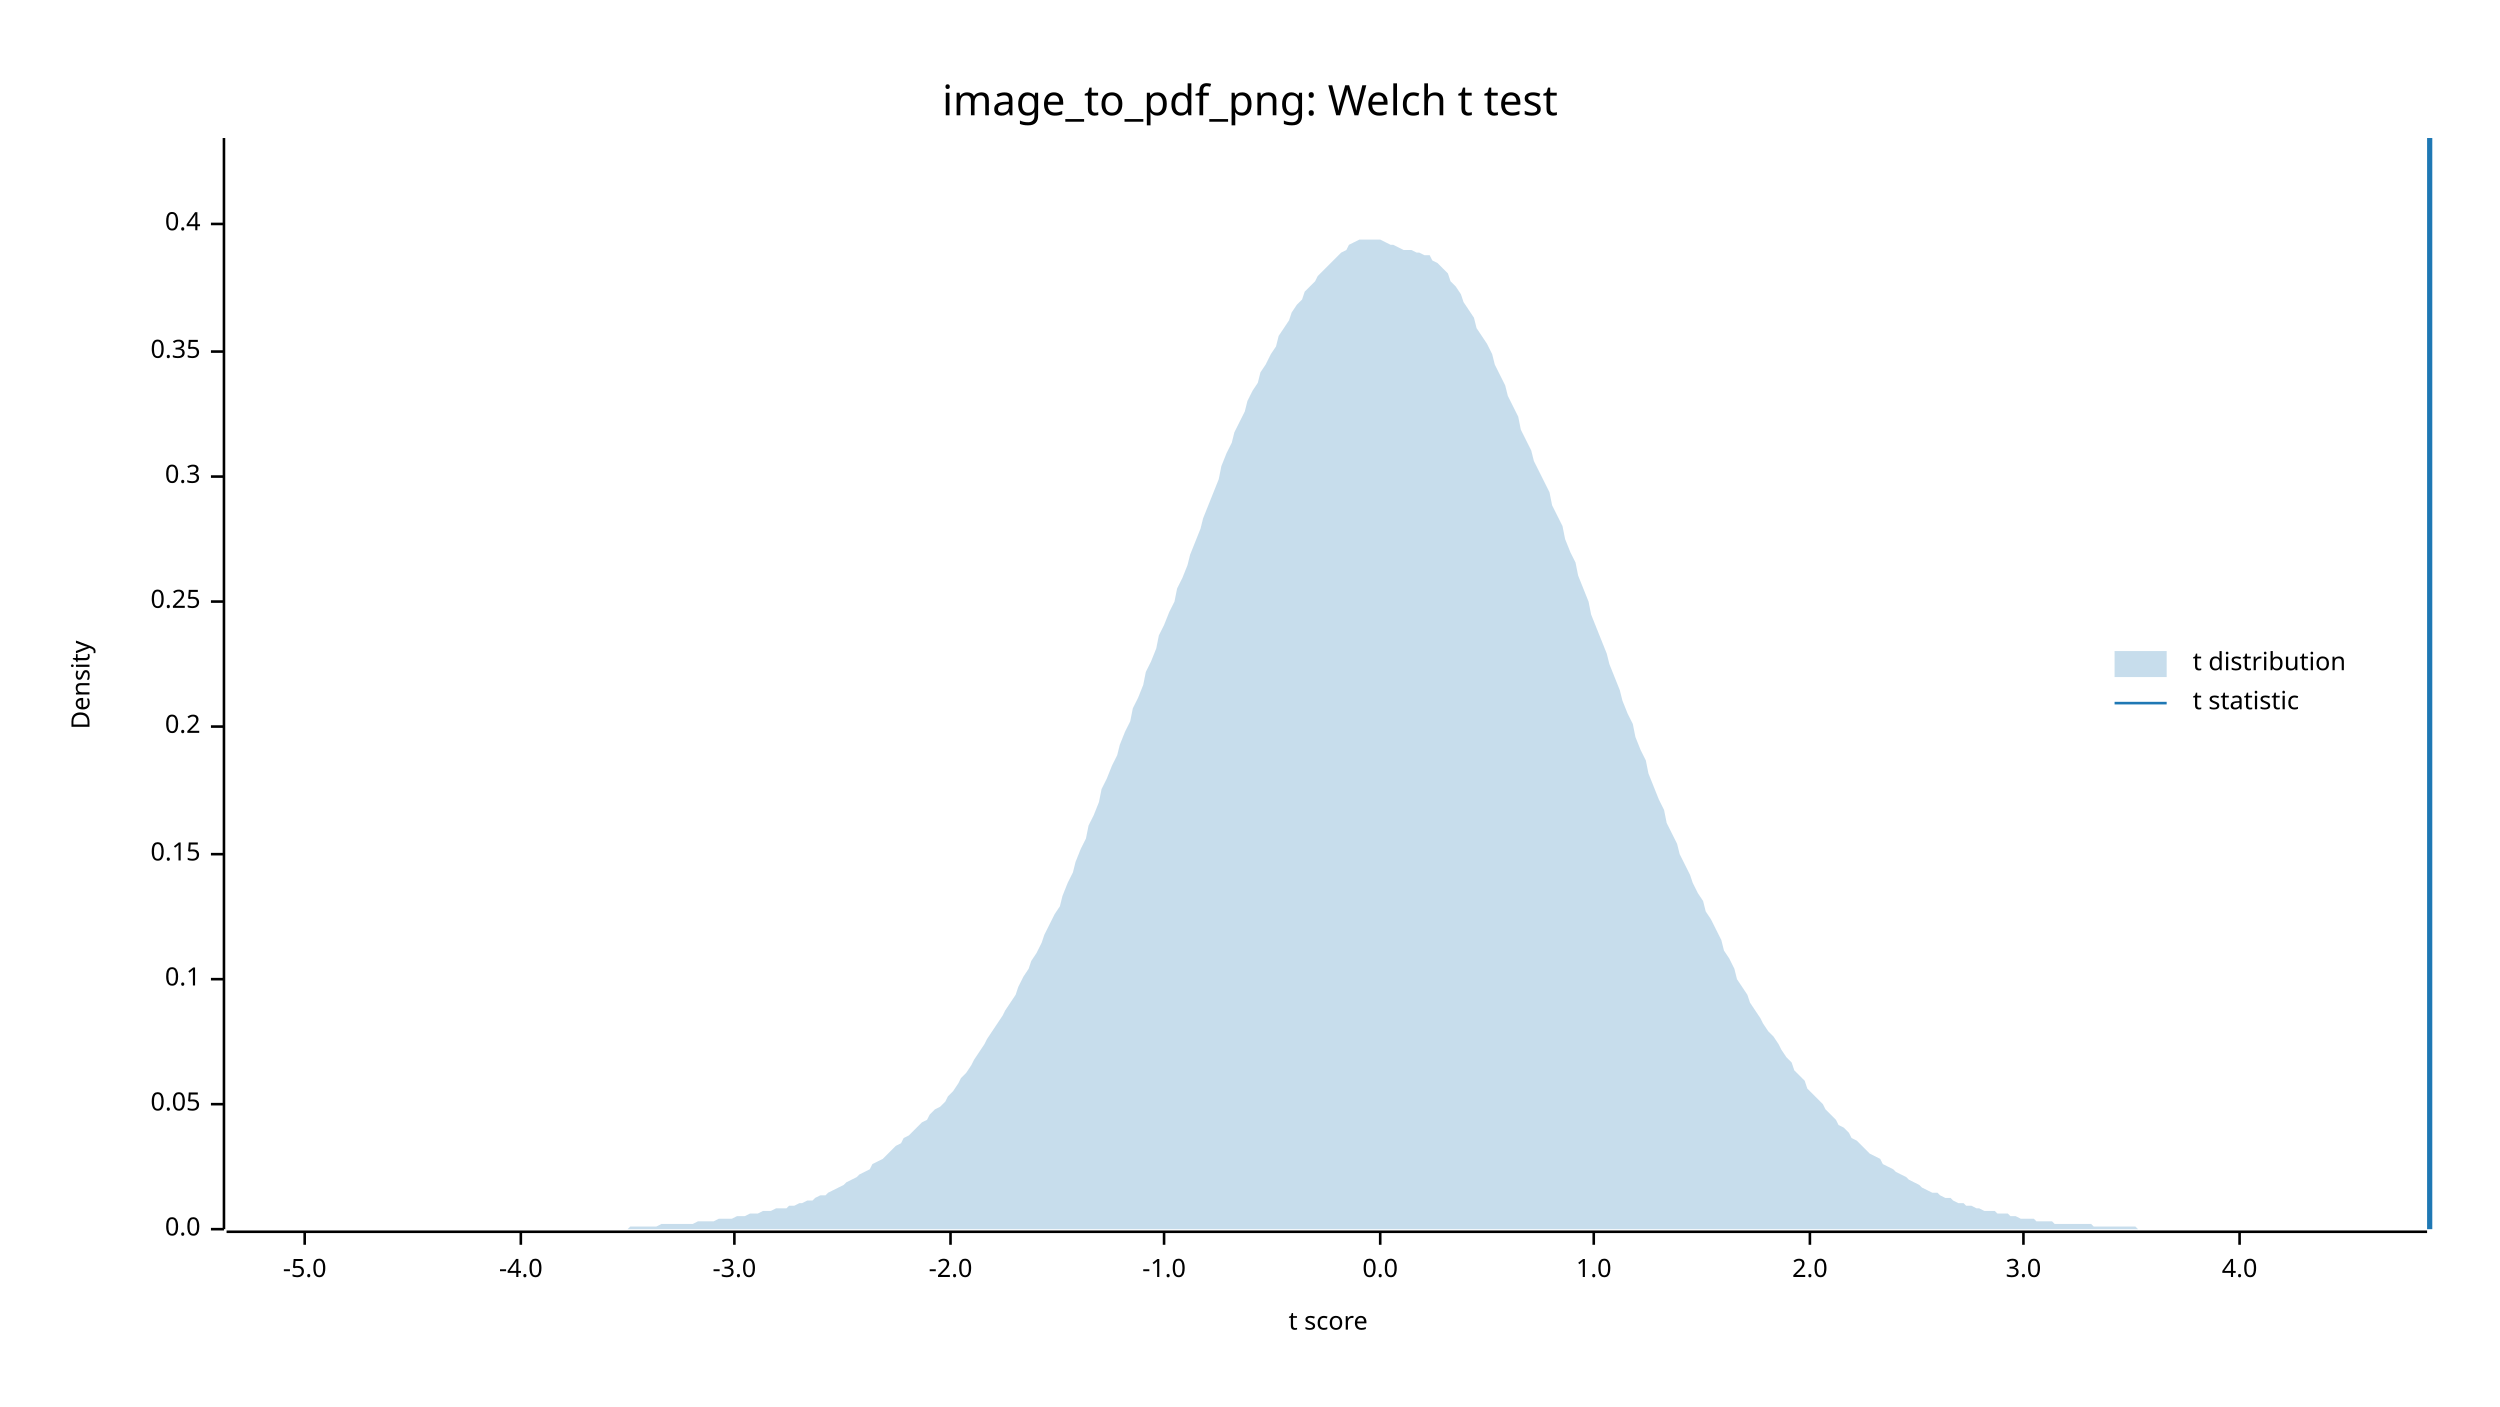
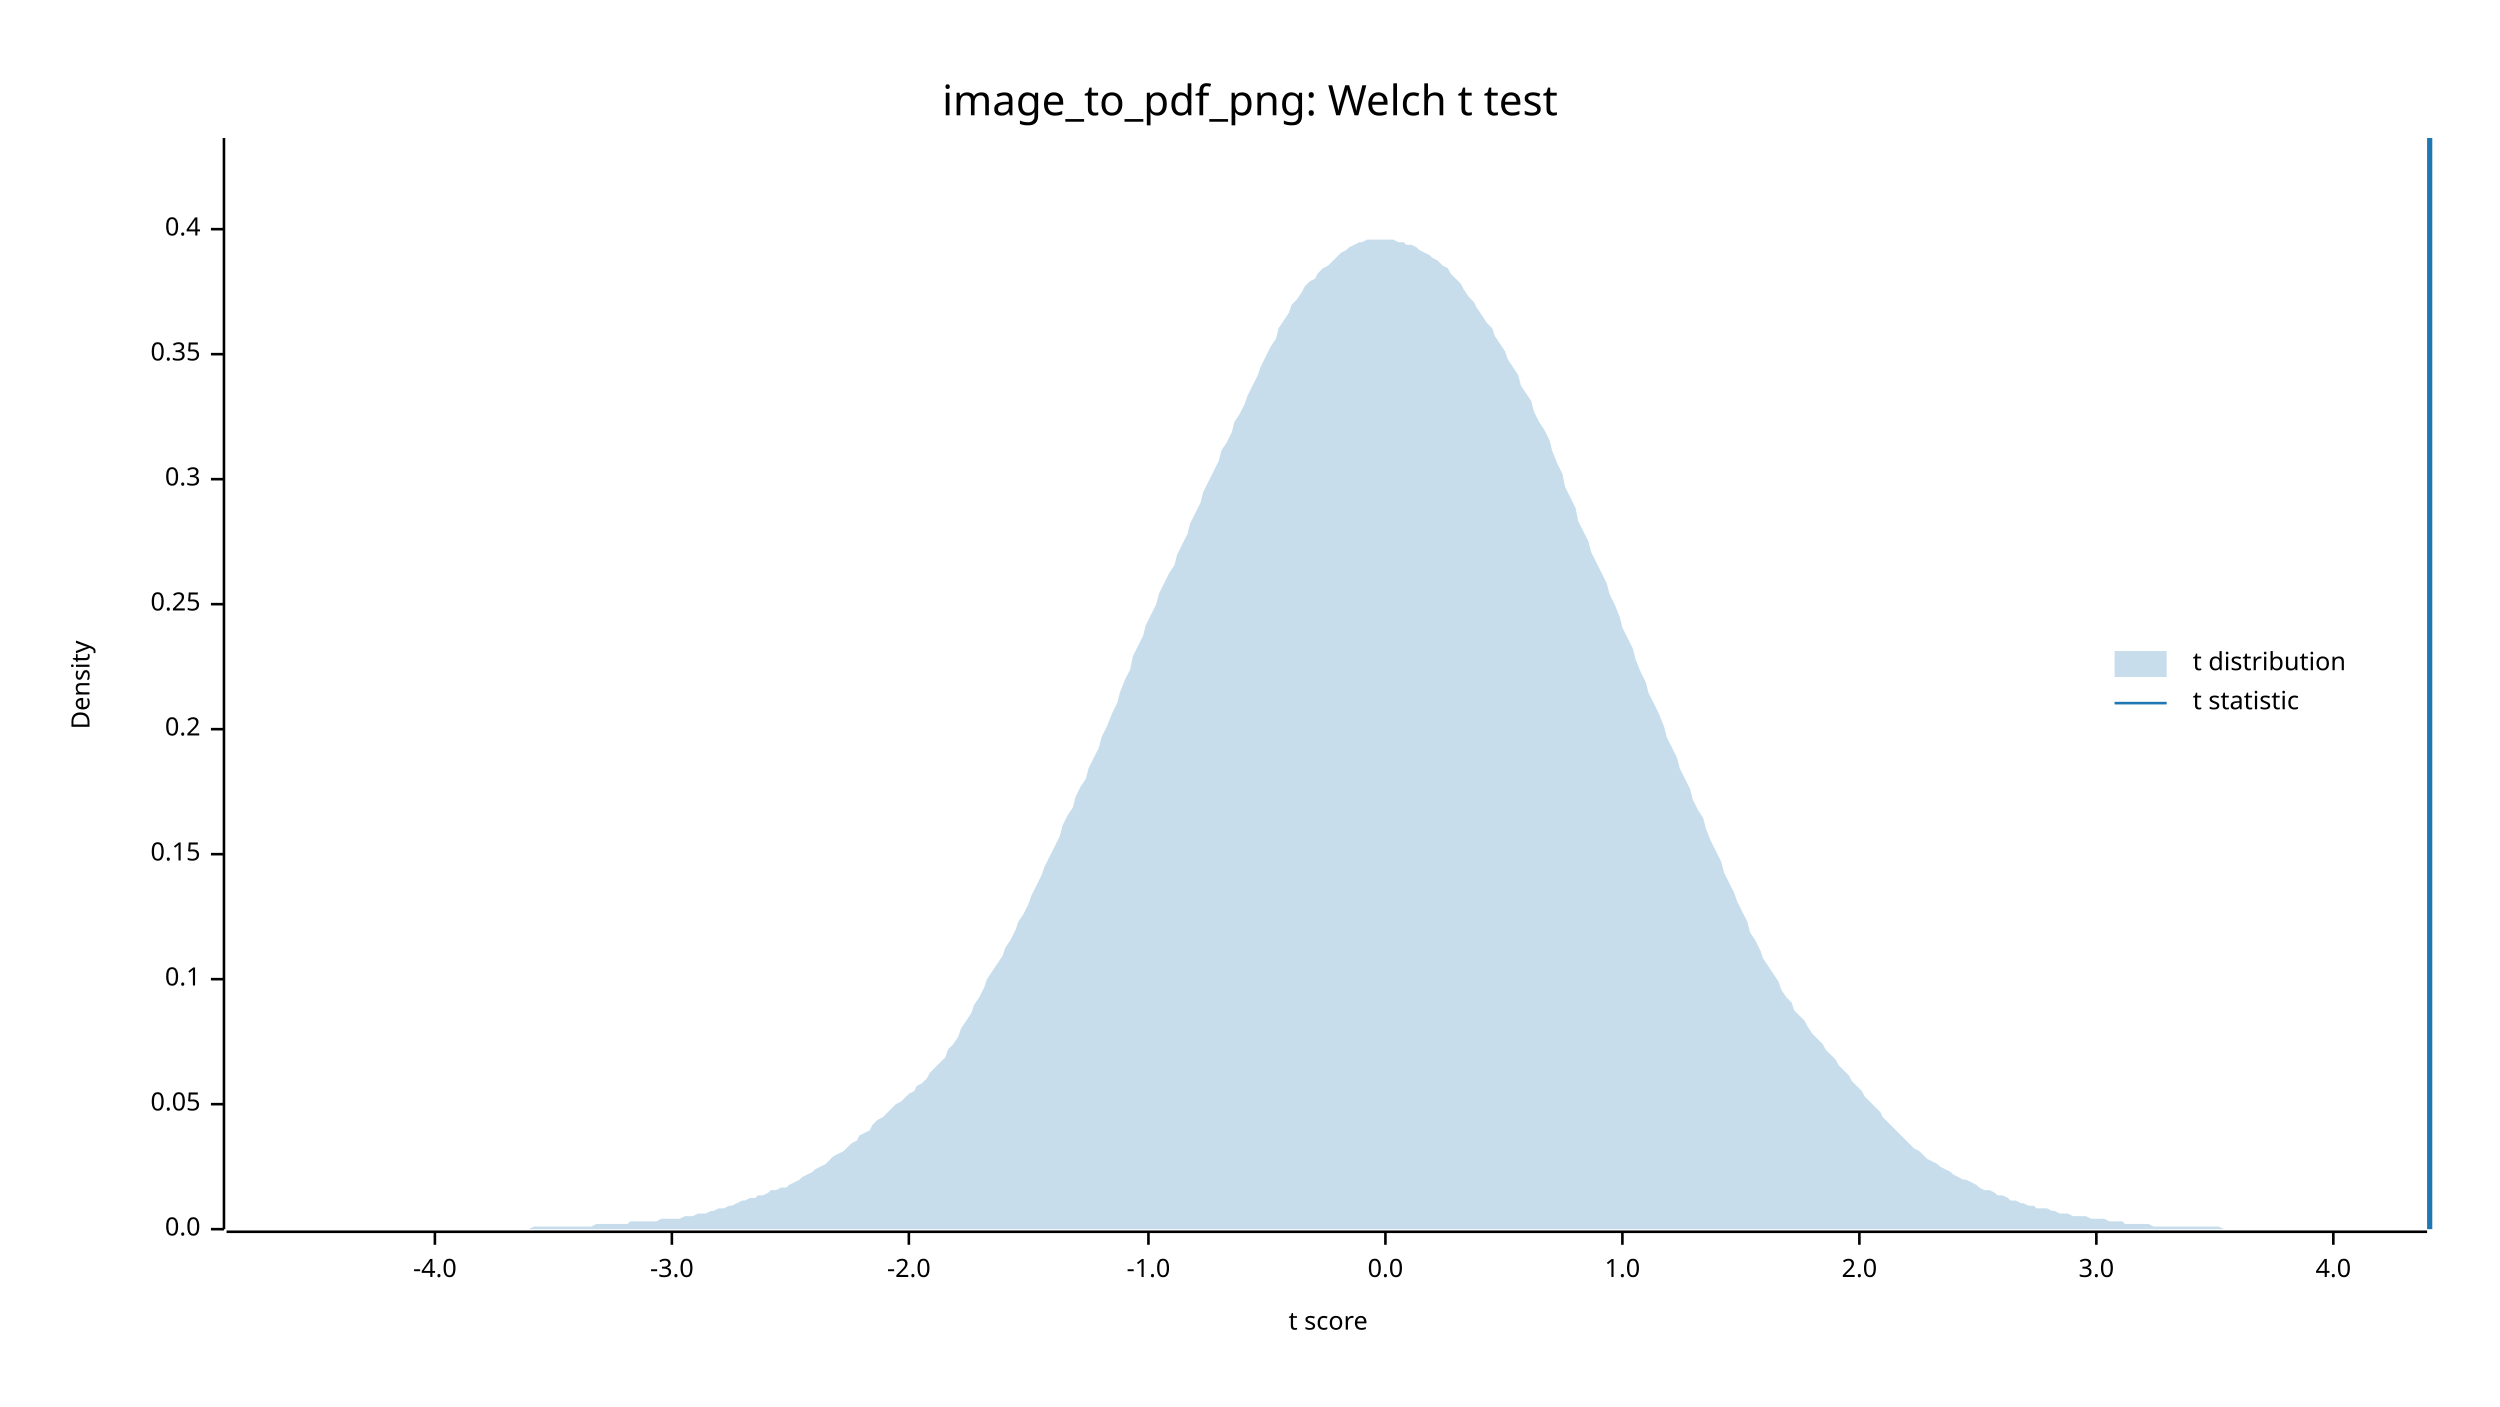
<svg xmlns="http://www.w3.org/2000/svg" width="960" height="540" viewBox="0 0 960 540">
  <text x="480" y="32" dy="0.76em" text-anchor="middle" font-family="sans-serif" font-size="16.129" opacity="1" fill="#000000">
image_to_pdf_png: Welch t test
</text>
  <text x="27" y="263" dy="0.76em" text-anchor="middle" font-family="sans-serif" font-size="9.677" opacity="1" fill="#000000" transform="rotate(270, 27, 263)">
Density
</text>
  <text x="510" y="513" dy="-0.5ex" text-anchor="middle" font-family="sans-serif" font-size="9.677" opacity="1" fill="#000000">
t score
</text>
  <polyline fill="none" opacity="1" stroke="#000000" stroke-width="1" points="86,53 86,472 " />
  <text x="77" y="472" dy="0.5ex" text-anchor="end" font-family="sans-serif" font-size="9.677" opacity="1" fill="#000000">
0.0
</text>
  <polyline fill="none" opacity="1" stroke="#000000" stroke-width="1" points="81,472 86,472 " />
  <text x="77" y="424" dy="0.5ex" text-anchor="end" font-family="sans-serif" font-size="9.677" opacity="1" fill="#000000">
0.05
</text>
  <polyline fill="none" opacity="1" stroke="#000000" stroke-width="1" points="81,424 86,424 " />
  <text x="77" y="376" dy="0.5ex" text-anchor="end" font-family="sans-serif" font-size="9.677" opacity="1" fill="#000000">
0.1
</text>
  <polyline fill="none" opacity="1" stroke="#000000" stroke-width="1" points="81,376 86,376 " />
  <text x="77" y="328" dy="0.5ex" text-anchor="end" font-family="sans-serif" font-size="9.677" opacity="1" fill="#000000">
0.15
</text>
  <polyline fill="none" opacity="1" stroke="#000000" stroke-width="1" points="81,328 86,328 " />
-   <text x="77" y="279" dy="0.5ex" text-anchor="end" font-family="sans-serif" font-size="9.677" opacity="1" fill="#000000">
+   <text x="77" y="280" dy="0.5ex" text-anchor="end" font-family="sans-serif" font-size="9.677" opacity="1" fill="#000000">
0.2
</text>
-   <polyline fill="none" opacity="1" stroke="#000000" stroke-width="1" points="81,279 86,279 " />
-   <text x="77" y="231" dy="0.5ex" text-anchor="end" font-family="sans-serif" font-size="9.677" opacity="1" fill="#000000">
+   <polyline fill="none" opacity="1" stroke="#000000" stroke-width="1" points="81,280 86,280 " />
+   <text x="77" y="232" dy="0.5ex" text-anchor="end" font-family="sans-serif" font-size="9.677" opacity="1" fill="#000000">
0.25
</text>
-   <polyline fill="none" opacity="1" stroke="#000000" stroke-width="1" points="81,231 86,231 " />
-   <text x="77" y="183" dy="0.5ex" text-anchor="end" font-family="sans-serif" font-size="9.677" opacity="1" fill="#000000">
+   <polyline fill="none" opacity="1" stroke="#000000" stroke-width="1" points="81,232 86,232 " />
+   <text x="77" y="184" dy="0.5ex" text-anchor="end" font-family="sans-serif" font-size="9.677" opacity="1" fill="#000000">
0.3
</text>
-   <polyline fill="none" opacity="1" stroke="#000000" stroke-width="1" points="81,183 86,183 " />
-   <text x="77" y="135" dy="0.5ex" text-anchor="end" font-family="sans-serif" font-size="9.677" opacity="1" fill="#000000">
+   <polyline fill="none" opacity="1" stroke="#000000" stroke-width="1" points="81,184 86,184 " />
+   <text x="77" y="136" dy="0.5ex" text-anchor="end" font-family="sans-serif" font-size="9.677" opacity="1" fill="#000000">
0.35
</text>
-   <polyline fill="none" opacity="1" stroke="#000000" stroke-width="1" points="81,135 86,135 " />
-   <text x="77" y="86" dy="0.5ex" text-anchor="end" font-family="sans-serif" font-size="9.677" opacity="1" fill="#000000">
+   <polyline fill="none" opacity="1" stroke="#000000" stroke-width="1" points="81,136 86,136 " />
+   <text x="77" y="88" dy="0.5ex" text-anchor="end" font-family="sans-serif" font-size="9.677" opacity="1" fill="#000000">
0.4
</text>
-   <polyline fill="none" opacity="1" stroke="#000000" stroke-width="1" points="81,86 86,86 " />
+   <polyline fill="none" opacity="1" stroke="#000000" stroke-width="1" points="81,88 86,88 " />
  <polyline fill="none" opacity="1" stroke="#000000" stroke-width="1" points="87,473 932,473 " />
-   <text x="117" y="483" dy="0.76em" text-anchor="middle" font-family="sans-serif" font-size="9.677" opacity="1" fill="#000000">
- -5.0
- </text>
-   <polyline fill="none" opacity="1" stroke="#000000" stroke-width="1" points="117,473 117,478 " />
-   <text x="200" y="483" dy="0.76em" text-anchor="middle" font-family="sans-serif" font-size="9.677" opacity="1" fill="#000000">
+   <text x="167" y="483" dy="0.76em" text-anchor="middle" font-family="sans-serif" font-size="9.677" opacity="1" fill="#000000">
-4.0
</text>
-   <polyline fill="none" opacity="1" stroke="#000000" stroke-width="1" points="200,473 200,478 " />
-   <text x="282" y="483" dy="0.76em" text-anchor="middle" font-family="sans-serif" font-size="9.677" opacity="1" fill="#000000">
+   <polyline fill="none" opacity="1" stroke="#000000" stroke-width="1" points="167,473 167,478 " />
+   <text x="258" y="483" dy="0.76em" text-anchor="middle" font-family="sans-serif" font-size="9.677" opacity="1" fill="#000000">
-3.0
</text>
-   <polyline fill="none" opacity="1" stroke="#000000" stroke-width="1" points="282,473 282,478 " />
-   <text x="365" y="483" dy="0.76em" text-anchor="middle" font-family="sans-serif" font-size="9.677" opacity="1" fill="#000000">
+   <polyline fill="none" opacity="1" stroke="#000000" stroke-width="1" points="258,473 258,478 " />
+   <text x="349" y="483" dy="0.76em" text-anchor="middle" font-family="sans-serif" font-size="9.677" opacity="1" fill="#000000">
-2.0
</text>
-   <polyline fill="none" opacity="1" stroke="#000000" stroke-width="1" points="365,473 365,478 " />
-   <text x="447" y="483" dy="0.76em" text-anchor="middle" font-family="sans-serif" font-size="9.677" opacity="1" fill="#000000">
+   <polyline fill="none" opacity="1" stroke="#000000" stroke-width="1" points="349,473 349,478 " />
+   <text x="441" y="483" dy="0.76em" text-anchor="middle" font-family="sans-serif" font-size="9.677" opacity="1" fill="#000000">
-1.0
</text>
-   <polyline fill="none" opacity="1" stroke="#000000" stroke-width="1" points="447,473 447,478 " />
-   <text x="530" y="483" dy="0.76em" text-anchor="middle" font-family="sans-serif" font-size="9.677" opacity="1" fill="#000000">
+   <polyline fill="none" opacity="1" stroke="#000000" stroke-width="1" points="441,473 441,478 " />
+   <text x="532" y="483" dy="0.76em" text-anchor="middle" font-family="sans-serif" font-size="9.677" opacity="1" fill="#000000">
0.0
</text>
-   <polyline fill="none" opacity="1" stroke="#000000" stroke-width="1" points="530,473 530,478 " />
-   <text x="612" y="483" dy="0.76em" text-anchor="middle" font-family="sans-serif" font-size="9.677" opacity="1" fill="#000000">
+   <polyline fill="none" opacity="1" stroke="#000000" stroke-width="1" points="532,473 532,478 " />
+   <text x="623" y="483" dy="0.76em" text-anchor="middle" font-family="sans-serif" font-size="9.677" opacity="1" fill="#000000">
1.0
</text>
-   <polyline fill="none" opacity="1" stroke="#000000" stroke-width="1" points="612,473 612,478 " />
-   <text x="695" y="483" dy="0.76em" text-anchor="middle" font-family="sans-serif" font-size="9.677" opacity="1" fill="#000000">
+   <polyline fill="none" opacity="1" stroke="#000000" stroke-width="1" points="623,473 623,478 " />
+   <text x="714" y="483" dy="0.76em" text-anchor="middle" font-family="sans-serif" font-size="9.677" opacity="1" fill="#000000">
2.0
</text>
-   <polyline fill="none" opacity="1" stroke="#000000" stroke-width="1" points="695,473 695,478 " />
-   <text x="777" y="483" dy="0.76em" text-anchor="middle" font-family="sans-serif" font-size="9.677" opacity="1" fill="#000000">
+   <polyline fill="none" opacity="1" stroke="#000000" stroke-width="1" points="714,473 714,478 " />
+   <text x="805" y="483" dy="0.76em" text-anchor="middle" font-family="sans-serif" font-size="9.677" opacity="1" fill="#000000">
3.0
</text>
-   <polyline fill="none" opacity="1" stroke="#000000" stroke-width="1" points="777,473 777,478 " />
-   <text x="860" y="483" dy="0.76em" text-anchor="middle" font-family="sans-serif" font-size="9.677" opacity="1" fill="#000000">
+   <polyline fill="none" opacity="1" stroke="#000000" stroke-width="1" points="805,473 805,478 " />
+   <text x="896" y="483" dy="0.76em" text-anchor="middle" font-family="sans-serif" font-size="9.677" opacity="1" fill="#000000">
4.0
</text>
-   <polyline fill="none" opacity="1" stroke="#000000" stroke-width="1" points="860,473 860,478 " />
-   <polygon opacity="0.25" fill="#1F78B4" points="87,472 88,472 90,472 92,472 93,472 95,472 97,472 98,472 100,472 102,472 103,472 105,472 107,472 109,472 110,472 112,472 114,472 115,472 117,472 119,472 120,472 122,472 124,472 125,472 127,472 129,472 131,472 132,472 134,472 136,472 137,472 139,472 141,472 142,472 144,472 146,472 147,472 149,472 151,472 153,472 154,472 156,472 158,472 159,472 161,472 163,472 164,472 166,472 168,472 169,472 171,472 173,472 175,472 176,472 178,472 180,472 181,472 183,472 185,472 186,472 188,472 190,472 191,472 193,472 195,472 197,472 198,472 200,472 202,472 203,472 205,472 207,472 208,472 210,472 212,472 214,472 215,472 217,472 219,472 220,472 222,472 224,472 225,472 227,472 229,472 230,472 232,472 234,472 236,472 237,472 239,472 241,472 242,471 244,471 246,471 247,471 249,471 251,471 252,471 254,470 256,470 258,470 259,470 261,470 263,470 264,470 266,470 268,469 269,469 271,469 273,469 274,469 276,468 278,468 280,468 281,468 283,467 285,467 286,467 288,466 290,466 291,466 293,465 295,465 296,465 298,464 300,464 302,464 303,463 305,463 307,462 308,462 310,461 312,461 313,460 315,459 317,459 318,458 320,457 322,456 324,455 325,454 327,453 329,452 330,451 332,450 334,449 335,447 337,446 339,445 341,443 342,442 344,440 346,439 347,437 349,436 351,434 352,433 354,431 356,430 357,428 359,426 361,425 363,423 364,421 366,419 368,416 369,414 371,412 373,409 374,407 376,404 378,401 379,399 381,396 383,393 385,390 386,388 388,385 390,382 391,379 393,375 395,372 396,369 398,366 400,362 401,359 403,355 405,351 407,348 408,344 410,339 412,335 413,331 415,326 417,322 418,317 420,313 422,308 423,303 425,299 427,294 429,290 430,286 432,281 434,277 435,272 437,268 439,263 440,258 442,254 444,249 445,244 447,240 449,235 451,231 452,226 454,222 456,217 457,213 459,208 461,203 462,199 464,194 466,189 468,184 469,179 471,174 473,170 474,166 476,162 478,158 479,154 481,150 483,147 484,143 486,140 488,136 490,133 491,129 493,126 495,123 496,120 498,117 500,115 501,112 503,110 505,108 506,106 508,104 510,102 512,100 513,99 515,97 517,96 518,94 520,93 522,92 523,92 525,92 527,92 528,92 530,92 532,93 534,94 535,94 537,95 539,96 540,96 542,96 544,97 545,97 547,98 549,98 550,100 552,101 554,103 556,105 557,108 559,110 561,113 562,116 564,119 566,122 567,126 569,129 571,132 573,136 574,140 576,144 578,148 579,152 581,156 583,160 584,165 586,169 588,173 589,177 591,181 593,185 595,189 596,194 598,198 600,202 601,207 603,212 605,216 606,221 608,226 610,231 611,236 613,241 615,246 617,251 618,255 620,260 622,265 623,269 625,274 627,278 628,283 630,288 632,292 633,297 635,302 637,307 639,311 640,316 642,320 644,324 645,328 647,332 649,336 650,339 652,343 654,346 655,350 657,353 659,357 661,361 662,365 664,368 666,372 667,376 669,379 671,382 672,385 674,388 676,391 677,393 679,396 681,398 683,401 684,403 686,406 688,408 689,411 691,413 693,415 694,418 696,420 698,422 700,424 701,426 703,428 705,430 706,432 708,433 710,435 711,437 713,438 715,440 716,441 718,443 720,444 722,445 723,447 725,448 727,449 728,450 730,451 732,452 733,453 735,454 737,455 738,456 740,457 742,458 744,458 745,459 747,460 749,460 750,461 752,462 754,462 755,463 757,463 759,464 760,464 762,465 764,465 766,465 767,466 769,466 771,466 772,467 774,467 776,468 777,468 779,468 781,468 782,469 784,469 786,469 788,469 789,470 791,470 793,470 794,470 796,470 798,470 799,470 801,470 803,470 804,471 806,471 808,471 810,471 811,471 813,471 815,471 816,471 818,471 820,471 821,472 823,472 825,472 827,472 828,472 830,472 832,472 833,472 835,472 837,472 838,472 840,472 842,472 843,472 845,472 847,472 849,472 850,472 852,472 854,472 855,472 857,472 859,472 860,472 862,472 864,472 865,472 867,472 869,472 871,472 872,472 874,472 876,472 877,472 879,472 881,472 882,472 884,472 886,472 887,472 889,472 891,472 893,472 894,472 896,472 898,472 899,472 901,472 903,472 904,472 906,472 908,472 909,472 911,472 913,472 915,472 916,472 918,472 920,472 921,472 923,472 925,472 926,472 928,472 930,472 932,472 932,472 87,472 " />
+   <polyline fill="none" opacity="1" stroke="#000000" stroke-width="1" points="896,473 896,478 " />
+   <polygon opacity="0.25" fill="#1F78B4" points="87,472 88,472 90,472 92,472 93,472 95,472 97,472 98,472 100,472 102,472 103,472 105,472 107,472 109,472 110,472 112,472 114,472 115,472 117,472 119,472 120,472 122,472 124,472 125,472 127,472 129,472 131,472 132,472 134,472 136,472 137,472 139,472 141,472 142,472 144,472 146,472 147,472 149,472 151,472 153,472 154,472 156,472 158,472 159,472 161,472 163,472 164,472 166,472 168,472 169,472 171,472 173,472 175,472 176,472 178,472 180,472 181,472 183,472 185,472 186,472 188,472 190,472 191,472 193,472 195,472 197,472 198,472 200,472 202,472 203,472 205,471 207,471 208,471 210,471 212,471 214,471 215,471 217,471 219,471 220,471 222,471 224,471 225,471 227,471 229,470 230,470 232,470 234,470 236,470 237,470 239,470 241,470 242,469 244,469 246,469 247,469 249,469 251,469 252,469 254,468 256,468 258,468 259,468 261,468 263,467 264,467 266,467 268,466 269,466 271,466 273,465 274,465 276,464 278,464 280,463 281,463 283,462 285,461 286,461 288,460 290,460 291,459 293,459 295,458 296,457 298,457 300,456 302,456 303,455 305,454 307,453 308,452 310,451 312,450 313,449 315,448 317,447 318,446 320,444 322,443 324,442 325,441 327,439 329,438 330,436 332,435 334,434 335,432 337,430 339,429 341,427 342,426 344,424 346,423 347,422 349,420 351,419 352,417 354,416 356,414 357,412 359,410 361,408 363,406 364,403 366,401 368,398 369,395 371,392 373,389 374,386 376,383 378,379 379,376 381,373 383,370 385,367 386,364 388,361 390,357 391,354 393,351 395,347 396,344 398,340 400,336 401,333 403,329 405,325 407,321 408,317 410,313 412,310 413,306 415,302 417,299 418,295 420,291 422,287 423,283 425,279 427,274 429,270 430,266 432,261 434,257 435,252 437,248 439,244 440,240 442,236 444,232 445,228 447,224 449,220 451,217 452,213 454,209 456,205 457,201 459,197 461,193 462,189 464,185 466,181 468,177 469,173 471,170 473,166 474,162 476,159 478,155 479,152 481,148 483,144 484,141 486,137 488,133 490,130 491,126 493,123 495,120 496,117 498,115 500,112 501,110 503,108 505,107 506,105 508,103 510,102 512,100 513,99 515,97 517,96 518,95 520,94 522,93 523,93 525,92 527,92 528,92 530,92 532,92 534,92 535,92 537,93 539,93 540,94 542,94 544,95 545,96 547,97 549,98 550,99 552,100 554,102 556,103 557,105 559,107 561,109 562,111 564,114 566,116 567,118 569,121 571,124 573,126 574,129 576,132 578,135 579,138 581,141 583,144 584,148 586,151 588,154 589,158 591,162 593,165 595,169 596,173 598,178 600,182 601,187 603,191 605,195 606,200 608,204 610,208 611,212 613,216 615,220 617,224 618,228 620,232 622,237 623,241 625,245 627,249 628,253 630,258 632,262 633,266 635,270 637,274 639,279 640,283 642,287 644,291 645,295 647,299 649,303 650,307 652,311 654,314 655,318 657,323 659,327 661,331 662,335 664,339 666,343 667,346 669,350 671,354 672,358 674,361 676,365 677,368 679,371 681,374 683,377 684,380 686,383 688,385 689,388 691,390 693,392 694,394 696,397 698,399 700,401 701,403 703,405 705,407 706,409 708,411 710,413 711,415 713,417 715,419 716,421 718,423 720,425 722,427 723,429 725,431 727,433 728,434 730,436 732,438 733,439 735,441 737,442 738,443 740,445 742,446 744,447 745,448 747,449 749,450 750,451 752,452 754,453 755,453 757,454 759,455 760,456 762,457 764,457 766,458 767,459 769,459 771,460 772,461 774,461 776,462 777,462 779,463 781,463 782,464 784,464 786,464 788,465 789,465 791,466 793,466 794,466 796,467 798,467 799,467 801,467 803,468 804,468 806,468 808,468 810,469 811,469 813,469 815,469 816,470 818,470 820,470 821,470 823,470 825,470 827,471 828,471 830,471 832,471 833,471 835,471 837,471 838,471 840,471 842,471 843,471 845,471 847,471 849,471 850,471 852,471 854,472 855,472 857,472 859,472 860,472 862,472 864,472 865,472 867,472 869,472 871,472 872,472 874,472 876,472 877,472 879,472 881,472 882,472 884,472 886,472 887,472 889,472 891,472 893,472 894,472 896,472 898,472 899,472 901,472 903,472 904,472 906,472 908,472 909,472 911,472 913,472 915,472 916,472 918,472 920,472 921,472 923,472 925,472 926,472 928,472 930,472 932,472 932,472 87,472 " />
  <polyline fill="none" opacity="1" stroke="#1F78B4" stroke-width="2" points="933,472 933,53 " />
  <text x="842" y="250" dy="0.76em" text-anchor="start" font-family="sans-serif" font-size="9.677" opacity="1" fill="#000000">
t distribution
</text>
  <text x="842" y="265" dy="0.76em" text-anchor="start" font-family="sans-serif" font-size="9.677" opacity="1" fill="#000000">
t statistic
</text>
  <rect x="812" y="250" width="20" height="10" opacity="0.25" fill="#1F78B4" stroke="none" />
  <polyline fill="none" opacity="1" stroke="#1F78B4" stroke-width="1" points="812,270 832,270 " />
</svg>
